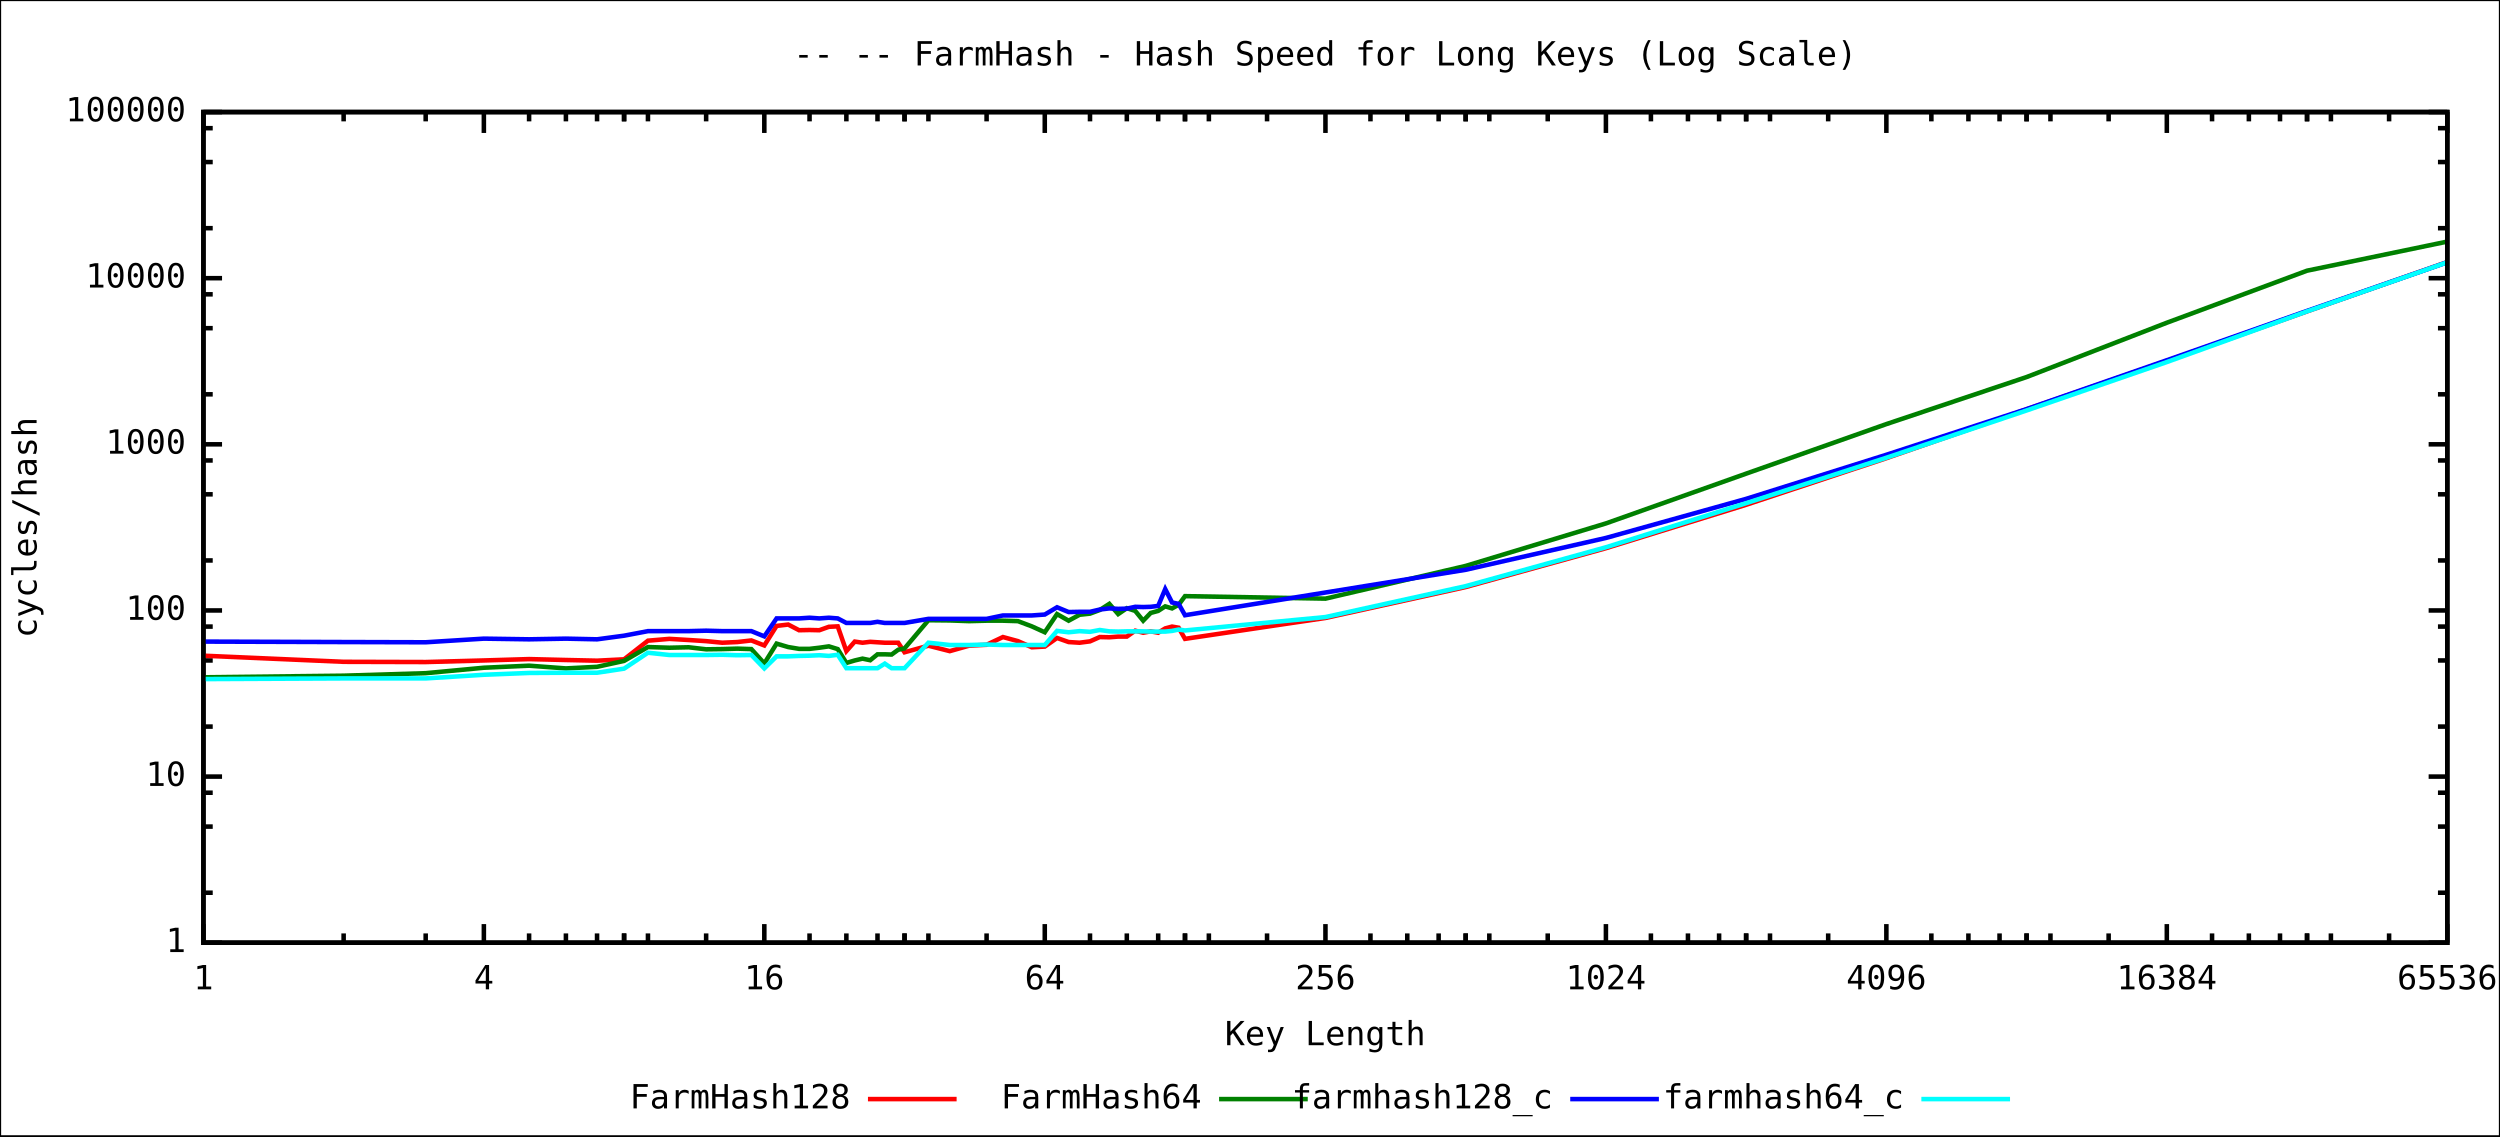
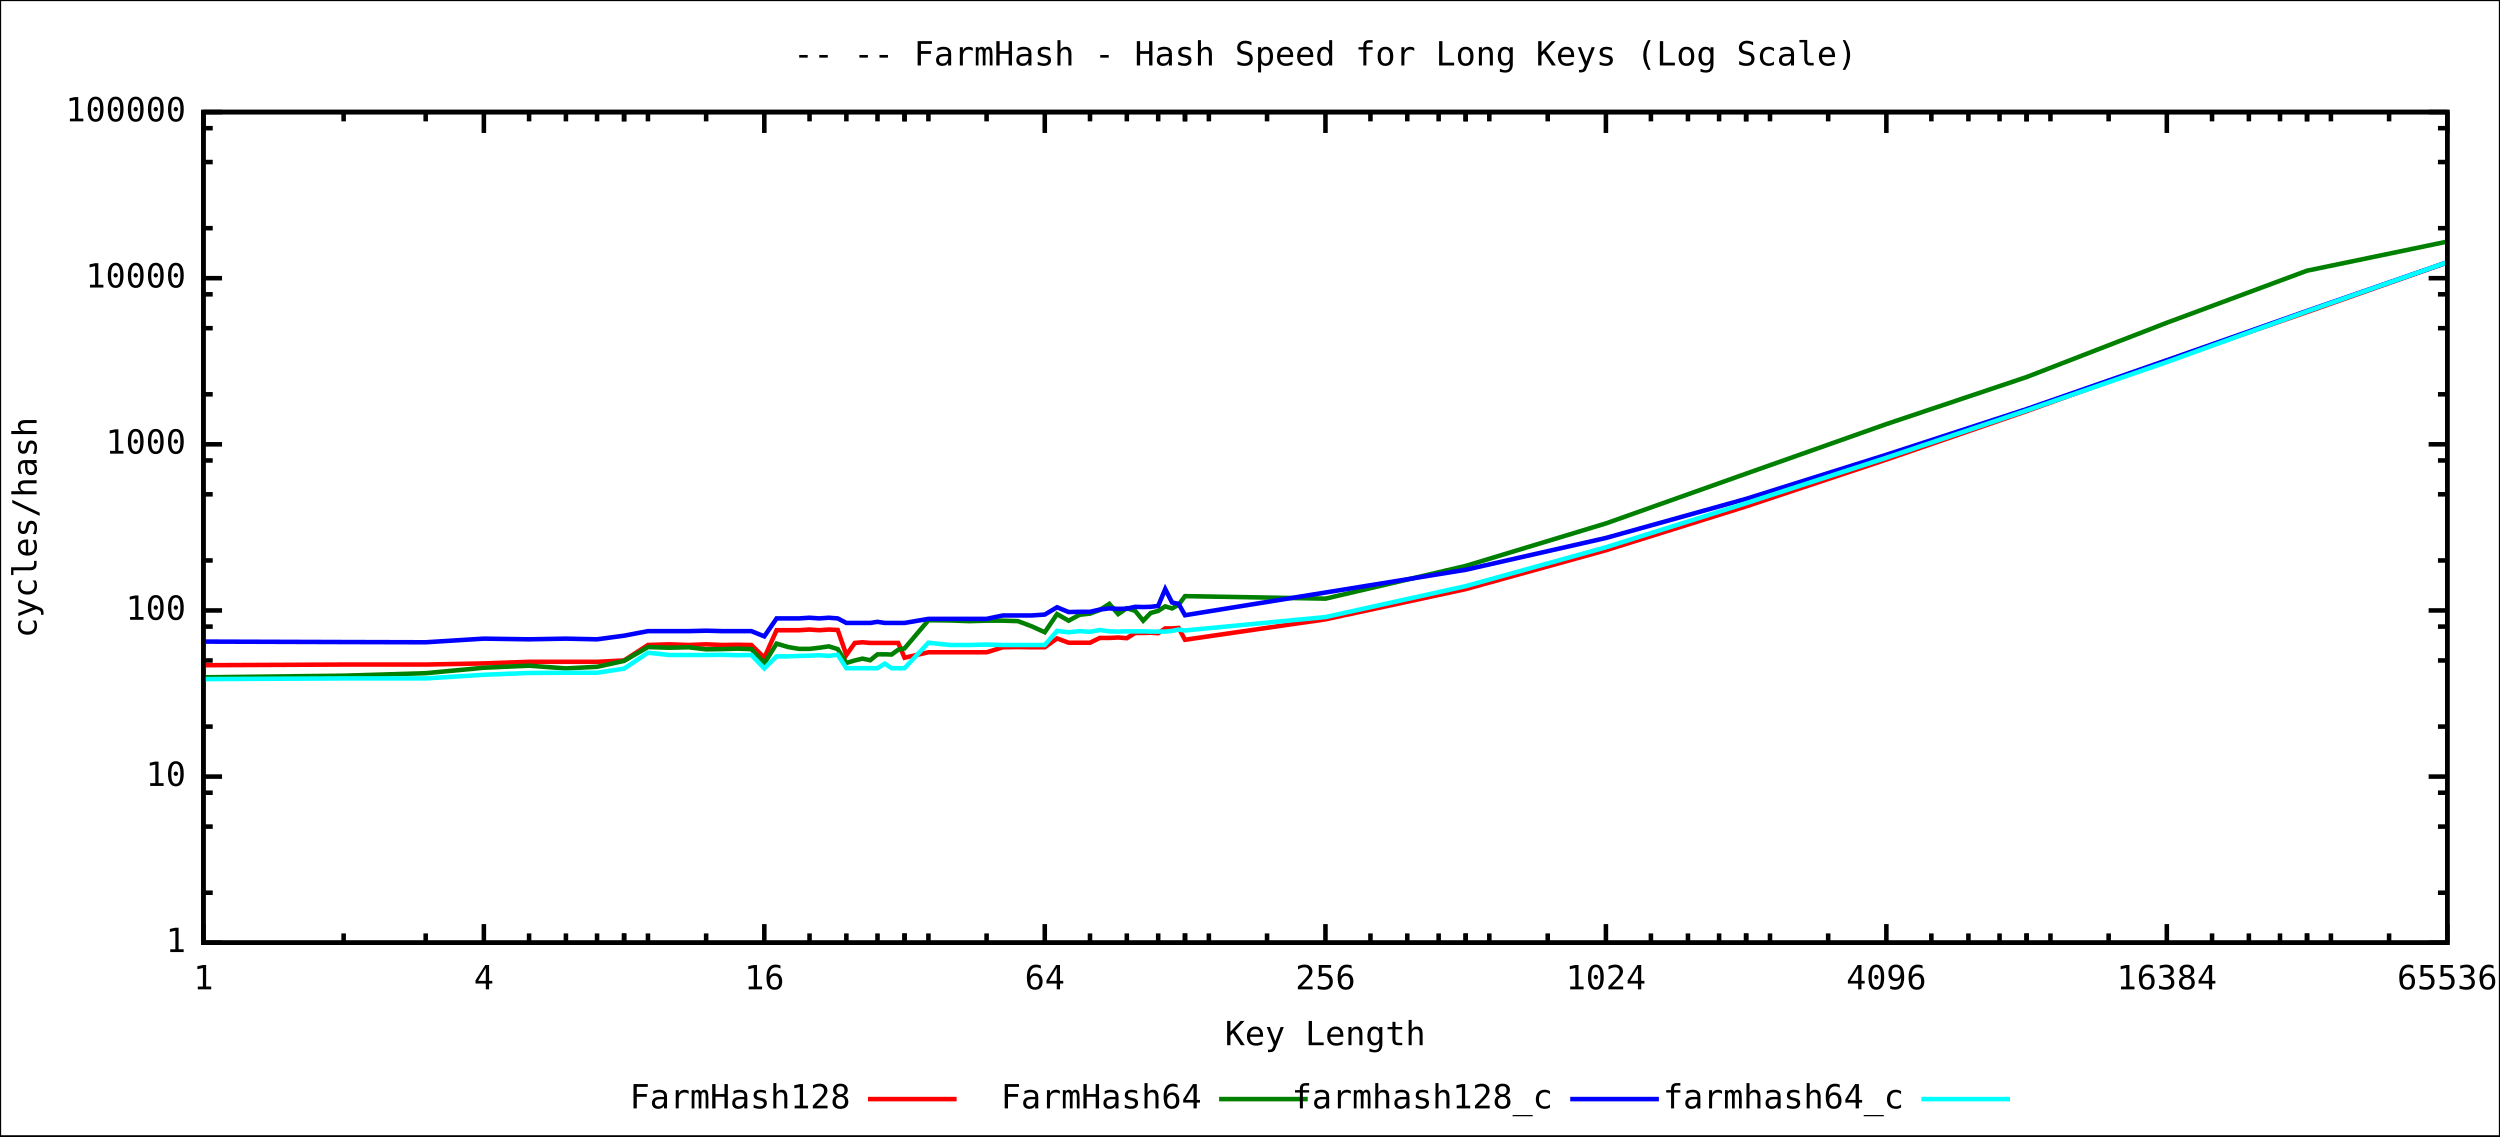
<svg xmlns="http://www.w3.org/2000/svg" xmlns:xlink="http://www.w3.org/1999/xlink" width="1100" height="500" viewBox="0 0 1100 500">
  <rect x="0" y="0" width="1100" height="500" fill="#ffffff" stroke="black" stroke-width="1" />
  <g id="gnuplot_canvas">
    <defs>
      <circle id="gpDot" r="0.5" stroke-width="0.5" />
      <path id="gpPt0" stroke-width="0.244" stroke="currentColor" d="M-1,0 h2 M0,-1 v2" />
      <path id="gpPt1" stroke-width="0.244" stroke="currentColor" d="M-1,-1 L1,1 M1,-1 L-1,1" />
      <path id="gpPt2" stroke-width="0.244" stroke="currentColor" d="M-1,0 L1,0 M0,-1 L0,1 M-1,-1 L1,1 M-1,1 L1,-1" />
      <rect id="gpPt3" stroke-width="0.244" stroke="currentColor" x="-1" y="-1" width="2" height="2" />
      <rect id="gpPt4" stroke-width="0.244" stroke="currentColor" fill="currentColor" x="-1" y="-1" width="2" height="2" />
      <circle id="gpPt5" stroke-width="0.244" stroke="currentColor" cx="0" cy="0" r="1" />
      <use xlink:href="#gpPt5" id="gpPt6" fill="currentColor" stroke="none" />
      <path id="gpPt7" stroke-width="0.244" stroke="currentColor" d="M0,-1.33 L-1.33,0.67 L1.33,0.67 z" />
      <use xlink:href="#gpPt7" id="gpPt8" fill="currentColor" stroke="none" />
      <use xlink:href="#gpPt7" id="gpPt9" stroke="currentColor" transform="rotate(180)" />
      <use xlink:href="#gpPt9" id="gpPt10" fill="currentColor" stroke="none" />
      <use xlink:href="#gpPt3" id="gpPt11" stroke="currentColor" transform="rotate(45)" />
      <use xlink:href="#gpPt11" id="gpPt12" fill="currentColor" stroke="none" />
    </defs>
    <g style="fill:none; color:white; stroke:black; stroke-width:2.00; stroke-linecap:butt; stroke-linejoin:miter">
</g>
    <g style="fill:none; color:black; stroke:currentColor; stroke-width:2.00; stroke-linecap:butt; stroke-linejoin:miter">
      <path stroke="black" d="M89.5,414.8 L97.7,414.8 M1076.8,414.8 L1068.6,414.8  h0.01" />
      <g transform="translate(81.8,418.9)" style="stroke:none; fill:black; font-family:mono; font-size:11.00pt; text-anchor:end">
        <text> 1</text>
      </g>
      <path stroke="black" d="M89.5,392.8 L93.6,392.8 M1076.8,392.8 L1072.7,392.8 M89.5,363.7 L93.6,363.7 M1076.8,363.7 L1072.7,363.7    M89.5,348.8 L93.6,348.8 M1076.8,348.8 L1072.7,348.8 M89.5,341.7 L97.7,341.7 M1076.8,341.7 L1068.6,341.7     h0.01" />
      <g transform="translate(81.8,345.8)" style="stroke:none; fill:black; font-family:mono; font-size:11.00pt; text-anchor:end">
        <text> 10</text>
      </g>
      <path stroke="black" d="M89.5,319.7 L93.6,319.7 M1076.8,319.7 L1072.7,319.7 M89.5,290.6 L93.6,290.6 M1076.8,290.6 L1072.7,290.6    M89.5,275.7 L93.6,275.7 M1076.8,275.7 L1072.7,275.7 M89.5,268.6 L97.7,268.6 M1076.8,268.6 L1068.6,268.6     h0.01" />
      <g transform="translate(81.8,272.7)" style="stroke:none; fill:black; font-family:mono; font-size:11.00pt; text-anchor:end">
        <text> 100</text>
      </g>
      <path stroke="black" d="M89.5,246.6 L93.6,246.6 M1076.8,246.6 L1072.7,246.6 M89.5,217.5 L93.6,217.5 M1076.8,217.5 L1072.7,217.5    M89.5,202.6 L93.6,202.6 M1076.8,202.6 L1072.7,202.6 M89.5,195.5 L97.7,195.5 M1076.8,195.5 L1068.6,195.5     h0.01" />
      <g transform="translate(81.8,199.6)" style="stroke:none; fill:black; font-family:mono; font-size:11.00pt; text-anchor:end">
        <text> 1000</text>
      </g>
      <path stroke="black" d="M89.5,173.5 L93.6,173.5 M1076.8,173.5 L1072.7,173.5 M89.5,144.4 L93.6,144.4 M1076.8,144.4 L1072.7,144.4    M89.5,129.5 L93.6,129.5 M1076.8,129.5 L1072.7,129.5 M89.5,122.4 L97.7,122.4 M1076.8,122.4 L1068.6,122.4     h0.01" />
      <g transform="translate(81.8,126.5)" style="stroke:none; fill:black; font-family:mono; font-size:11.00pt; text-anchor:end">
        <text> 10000</text>
      </g>
      <path stroke="black" d="M89.5,100.4 L93.6,100.4 M1076.8,100.4 L1072.7,100.4 M89.5,71.3 L93.6,71.3 M1076.8,71.3 L1072.7,71.3    M89.5,56.4 L93.6,56.4 M1076.8,56.4 L1072.7,56.4 M89.5,49.3 L97.7,49.3 M1076.8,49.3 L1068.6,49.3     h0.01" />
      <g transform="translate(81.8,53.4)" style="stroke:none; fill:black; font-family:mono; font-size:11.00pt; text-anchor:end">
        <text> 100000</text>
      </g>
      <path stroke="black" d="M89.5,414.8 L89.5,406.6 M89.5,49.3 L89.5,57.5  h0.01" />
      <g transform="translate(89.5,435.3)" style="stroke:none; fill:black; font-family:mono; font-size:11.00pt; text-anchor:middle">
        <text> 1</text>
      </g>
      <path stroke="black" d="M151.2,414.8 L151.2,410.7 M151.2,49.3 L151.2,53.4 M187.3,414.8 L187.3,410.7 M187.3,49.3 L187.3,53.4    M212.9,414.8 L212.9,410.7 M212.9,49.3 L212.9,53.4 M232.8,414.8 L232.8,410.7 M232.8,49.3 L232.8,53.4    M249.0,414.8 L249.0,410.7 M249.0,49.3 L249.0,53.4 M262.7,414.8 L262.7,410.7 M262.7,49.3 L262.7,53.4    M274.6,414.8 L274.6,410.7 M274.6,49.3 L274.6,53.4 M285.1,414.8 L285.1,410.7 M285.1,49.3 L285.1,53.4    M212.9,414.8 L212.9,406.6 M212.9,49.3 L212.9,57.5  h0.01" />
      <g transform="translate(212.9,435.3)" style="stroke:none; fill:black; font-family:mono; font-size:11.00pt; text-anchor:middle">
        <text> 4</text>
      </g>
      <path stroke="black" d="M274.6,414.8 L274.6,410.7 M274.6,49.3 L274.6,53.4 M310.7,414.8 L310.7,410.7 M310.7,49.3 L310.7,53.4    M336.3,414.8 L336.3,410.7 M336.3,49.3 L336.3,53.4 M356.2,414.8 L356.2,410.7 M356.2,49.3 L356.2,53.4    M372.4,414.8 L372.4,410.7 M372.4,49.3 L372.4,53.4 M386.1,414.8 L386.1,410.7 M386.1,49.3 L386.1,53.4    M398.0,414.8 L398.0,410.7 M398.0,49.3 L398.0,53.4 M408.5,414.8 L408.5,410.7 M408.5,49.3 L408.5,53.4    M336.3,414.8 L336.3,406.6 M336.3,49.3 L336.3,57.5  h0.01" />
      <g transform="translate(336.3,435.3)" style="stroke:none; fill:black; font-family:mono; font-size:11.00pt; text-anchor:middle">
        <text> 16</text>
      </g>
      <path stroke="black" d="M398.0,414.8 L398.0,410.7 M398.0,49.3 L398.0,53.4 M434.1,414.8 L434.1,410.7 M434.1,49.3 L434.1,53.4    M459.7,414.8 L459.7,410.7 M459.7,49.3 L459.7,53.4 M479.6,414.8 L479.6,410.7 M479.6,49.3 L479.6,53.4    M495.8,414.8 L495.8,410.7 M495.8,49.3 L495.8,53.4 M509.6,414.8 L509.6,410.7 M509.6,49.3 L509.6,53.4    M521.4,414.8 L521.4,410.7 M521.4,49.3 L521.4,53.4 M531.9,414.8 L531.9,410.7 M531.9,49.3 L531.9,53.4    M459.7,414.8 L459.7,406.6 M459.7,49.3 L459.7,57.5  h0.01" />
      <g transform="translate(459.7,435.3)" style="stroke:none; fill:black; font-family:mono; font-size:11.00pt; text-anchor:middle">
        <text> 64</text>
      </g>
      <path stroke="black" d="M521.4,414.8 L521.4,410.7 M521.4,49.3 L521.4,53.4 M557.5,414.8 L557.5,410.7 M557.5,49.3 L557.5,53.4    M583.2,414.8 L583.2,410.7 M583.2,49.3 L583.2,53.4 M603.0,414.8 L603.0,410.7 M603.0,49.3 L603.0,53.4    M619.2,414.8 L619.2,410.7 M619.2,49.3 L619.2,53.4 M633.0,414.8 L633.0,410.7 M633.0,49.3 L633.0,53.4    M644.9,414.8 L644.9,410.7 M644.9,49.3 L644.9,53.4 M655.3,414.8 L655.3,410.7 M655.3,49.3 L655.3,53.4    M583.2,414.8 L583.2,406.6 M583.2,49.3 L583.2,57.5  h0.01" />
      <g transform="translate(583.2,435.3)" style="stroke:none; fill:black; font-family:mono; font-size:11.00pt; text-anchor:middle">
        <text> 256</text>
      </g>
      <path stroke="black" d="M644.9,414.8 L644.9,410.7 M644.9,49.3 L644.9,53.4 M681.0,414.8 L681.0,410.7 M681.0,49.3 L681.0,53.4    M706.6,414.8 L706.6,410.7 M706.6,49.3 L706.6,53.4 M726.4,414.8 L726.4,410.7 M726.4,49.3 L726.4,53.4    M742.7,414.8 L742.7,410.7 M742.7,49.3 L742.7,53.4 M756.4,414.8 L756.4,410.7 M756.4,49.3 L756.4,53.4    M768.3,414.8 L768.3,410.7 M768.3,49.3 L768.3,53.4 M778.8,414.8 L778.8,410.7 M778.8,49.3 L778.8,53.4    M706.6,414.8 L706.6,406.6 M706.6,49.3 L706.6,57.5  h0.01" />
      <g transform="translate(706.6,435.3)" style="stroke:none; fill:black; font-family:mono; font-size:11.00pt; text-anchor:middle">
        <text> 1024</text>
      </g>
      <path stroke="black" d="M768.3,414.8 L768.3,410.7 M768.3,49.3 L768.3,53.4 M804.4,414.8 L804.4,410.7 M804.4,49.3 L804.4,53.4    M830.0,414.8 L830.0,410.7 M830.0,49.3 L830.0,53.4 M849.8,414.8 L849.8,410.7 M849.8,49.3 L849.8,53.4    M866.1,414.8 L866.1,410.7 M866.1,49.3 L866.1,53.4 M879.8,414.8 L879.8,410.7 M879.8,49.3 L879.8,53.4    M891.7,414.8 L891.7,410.7 M891.7,49.3 L891.7,53.4 M902.2,414.8 L902.2,410.7 M902.2,49.3 L902.2,53.4    M830.0,414.8 L830.0,406.6 M830.0,49.3 L830.0,57.5  h0.01" />
      <g transform="translate(830.0,435.3)" style="stroke:none; fill:black; font-family:mono; font-size:11.00pt; text-anchor:middle">
        <text> 4096</text>
      </g>
      <path stroke="black" d="M891.7,414.8 L891.7,410.7 M891.7,49.3 L891.7,53.4 M927.8,414.8 L927.8,410.7 M927.8,49.3 L927.8,53.4    M953.4,414.8 L953.4,410.7 M953.4,49.3 L953.4,53.4 M973.3,414.8 L973.3,410.7 M973.3,49.3 L973.3,53.4    M989.5,414.8 L989.5,410.7 M989.5,49.3 L989.5,53.4 M1003.2,414.8 L1003.2,410.7 M1003.2,49.3 L1003.2,53.4    M1015.1,414.8 L1015.1,410.7 M1015.1,49.3 L1015.1,53.4 M1025.6,414.8 L1025.6,410.7 M1025.6,49.3 L1025.6,53.4    M953.4,414.8 L953.4,406.6 M953.4,49.3 L953.4,57.5  h0.01" />
      <g transform="translate(953.4,435.3)" style="stroke:none; fill:black; font-family:mono; font-size:11.00pt; text-anchor:middle">
        <text> 16384</text>
      </g>
      <path stroke="black" d="M1015.1,414.8 L1015.1,410.7 M1015.1,49.3 L1015.1,53.4 M1051.2,414.8 L1051.2,410.7 M1051.2,49.3 L1051.2,53.4    M1076.8,414.8 L1076.8,410.7 M1076.8,49.3 L1076.8,53.4 M1076.8,414.8 L1076.8,406.6 M1076.8,49.3 L1076.8,57.5     h0.01" />
      <g transform="translate(1076.8,435.3)" style="stroke:none; fill:black; font-family:mono; font-size:11.00pt; text-anchor:middle">
        <text> 65536</text>
      </g>
      <path stroke="black" d="M89.5,49.3 L89.5,414.8 L1076.8,414.8 L1076.8,49.3 L89.5,49.3 Z  h0.01" />
      <g transform="translate(16.1,232.1) rotate(270)" style="stroke:none; fill:black; font-family:mono; font-size:11.00pt; text-anchor:middle">
        <text>cycles/hash</text>
      </g>
      <g transform="translate(583.1,459.9)" style="stroke:none; fill:black; font-family:mono; font-size:11.00pt; text-anchor:middle">
        <text>Key Length</text>
      </g>
      <g transform="translate(583.1,28.8)" style="stroke:none; fill:black; font-family:mono; font-size:11.00pt; text-anchor:middle">
        <text>
          <a href="FarmHash.short.svg">--</a>
          <a href="FarmHash.medium.svg">--</a> FarmHash - Hash Speed for Long Keys (Log Scale)</text>
      </g>
    </g>
    <g id="FarmHash128">
      <g style="fill:none; color:red; stroke:currentColor; stroke-width:2.00; stroke-linecap:butt; stroke-linejoin:miter">
        <g visibility="visible">
          <g transform="translate(374.2,487.7)" style="stroke:none; fill:black; font-family:mono; font-size:11.00pt; text-anchor:end">
            <text>FarmHash128</text>
          </g>
          <path d="M381.9,483.6 L420.9,483.6  h0.01" />
        </g>
-         <path d="M89.5,288.5 L151.2,291.2 L187.3,291.3 L212.9,290.6 L232.8,290.0 L249.0,290.4 L262.7,290.7 L274.6,290.1    L285.1,281.9 L294.5,281.1 L303.0,281.6 L310.7,282.1 L317.8,282.8 L324.4,282.5 L330.6,281.8 L336.3,284.0    L341.7,275.4 L346.8,274.8 L351.6,277.3 L356.2,277.2 L360.5,277.3 L364.7,275.8 L368.6,275.6 L372.4,286.5    L376.1,282.3 L379.5,282.8 L382.9,282.4 L386.1,282.6 L389.3,282.8 L392.3,282.8 L395.2,282.8 L398.0,287.0    L408.5,284.1 L417.9,286.5 L426.4,284.1 L434.1,283.7 L441.3,280.3 L447.9,282.1 L454.0,284.8 L459.7,284.5    L465.1,280.7 L470.2,282.5 L475.0,282.8 L479.6,282.2 L483.9,280.3 L488.1,280.4 L492.0,280.1 L495.8,280.1    L499.5,277.5 L503.0,278.4 L506.3,277.8 L509.6,278.4 L512.7,276.5 L515.7,275.7 L518.6,276.2 L521.4,281.1    L583.2,271.9 L644.9,258.3 L706.6,241.2 L768.3,222.1 L830.0,201.6 L891.7,180.1 L953.4,158.8 L1015.1,137.0    L1076.8,115.3  h0.01" />
+         <path d="M89.5,292.7 L151.2,292.4 L187.3,292.4 L212.9,291.9 L232.8,291.2 L249.0,291.2 L262.7,291.2 L274.6,290.6    L285.1,283.8 L294.5,283.5 L303.0,283.8 L310.7,283.5 L317.8,283.8 L324.4,283.7 L330.6,283.8 L336.3,289.4    L341.7,277.3 L346.8,277.3 L351.6,277.3 L356.2,277.0 L360.5,277.3 L364.7,277.0 L368.6,277.2 L372.4,288.2    L376.1,282.9 L379.5,282.6 L382.9,282.9 L386.1,282.9 L389.3,282.9 L392.3,282.9 L395.2,282.9 L398.0,289.4    L408.5,287.0 L417.9,287.0 L426.4,287.0 L434.1,287.0 L441.3,284.8 L447.9,284.7 L454.0,284.8 L459.7,284.8    L465.1,280.9 L470.2,282.8 L475.0,282.8 L479.6,282.8 L483.9,280.7 L488.1,280.7 L492.0,280.5 L495.8,280.8    L499.5,278.5 L503.0,278.5 L506.3,278.4 L509.6,278.6 L512.7,276.5 L515.7,276.5 L518.6,276.3 L521.4,281.5    L583.2,272.5 L644.9,259.2 L706.6,242.1 L768.3,222.8 L830.0,202.2 L891.7,180.9 L953.4,158.7 L1015.1,137.3    L1076.8,115.5  h0.01" />
      </g>
    </g>
    <g id="FarmHash64">
      <g style="fill:none; color:green; stroke:currentColor; stroke-width:2.00; stroke-linecap:butt; stroke-linejoin:miter">
        <g visibility="visible">
          <g transform="translate(528.7,487.7)" style="stroke:none; fill:black; font-family:mono; font-size:11.00pt; text-anchor:end">
            <text>FarmHash64</text>
          </g>
          <path d="M536.4,483.6 L575.4,483.6  h0.01" />
        </g>
        <path d="M89.5,298.0 L151.2,297.3 L187.3,296.2 L212.9,293.8 L232.8,292.9 L249.0,294.1 L262.7,293.4 L274.6,290.8    L285.1,284.7 L294.5,285.0 L303.0,284.8 L310.7,285.7 L317.8,285.6 L324.4,285.4 L330.6,285.6 L336.3,291.9    L341.7,283.2 L346.8,284.7 L351.6,285.5 L356.2,285.5 L360.5,285.0 L364.7,284.4 L368.6,285.6 L372.4,291.7    L376.1,290.6 L379.5,289.8 L382.9,290.5 L386.1,287.9 L389.3,287.9 L392.3,288.0 L395.2,285.9 L398.0,285.3    L408.5,272.9 L417.9,273.0 L426.4,273.3 L434.1,273.1 L441.3,273.1 L447.9,273.3 L454.0,275.6 L459.7,278.2    L465.1,270.2 L470.2,273.1 L475.0,270.5 L479.6,270.0 L483.9,268.4 L488.1,265.7 L492.0,270.2 L495.8,267.6    L499.5,268.8 L503.0,273.1 L506.3,269.7 L509.6,268.8 L512.7,266.8 L515.7,267.7 L518.6,266.1 L521.4,262.3    L583.2,263.4 L644.9,249.0 L706.6,230.3 L768.3,208.4 L830.0,186.6 L891.7,165.9 L953.4,142.0 L1015.1,119.1    L1076.8,106.3  h0.01" />
      </g>
    </g>
    <g id="farmhash128_c">
      <g style="fill:none; color:blue; stroke:currentColor; stroke-width:2.00; stroke-linecap:butt; stroke-linejoin:miter">
        <g visibility="visible">
          <g transform="translate(683.2,487.7)" style="stroke:none; fill:black; font-family:mono; font-size:11.00pt; text-anchor:end">
            <text>farmhash128_c</text>
          </g>
          <path d="M690.9,483.6 L729.9,483.6  h0.01" />
        </g>
        <path d="M89.5,282.3 L151.2,282.5 L187.3,282.6 L212.9,281.0 L232.8,281.3 L249.0,281.0 L262.7,281.3 L274.6,279.7    L285.1,277.7 L294.5,277.7 L303.0,277.7 L310.7,277.5 L317.8,277.7 L324.4,277.7 L330.6,277.7 L336.3,280.0    L341.7,272.1 L346.8,272.1 L351.6,272.1 L356.2,271.8 L360.5,272.1 L364.7,271.8 L368.6,272.1 L372.4,274.1    L376.1,274.1 L379.5,274.1 L382.9,274.1 L386.1,273.6 L389.3,274.1 L392.3,274.1 L395.2,274.1 L398.0,274.1    L408.5,272.3 L417.9,272.3 L426.4,272.3 L434.1,272.3 L441.3,270.8 L447.9,270.8 L454.0,270.8 L459.7,270.4    L465.1,267.2 L470.2,269.3 L475.0,269.2 L479.6,269.2 L483.9,268.2 L488.1,267.7 L492.0,267.9 L495.8,267.8    L499.5,267.0 L503.0,267.1 L506.3,267.0 L509.6,266.6 L512.7,259.2 L515.7,265.1 L518.6,265.7 L521.4,270.7    L583.2,260.7 L644.9,250.7 L706.6,236.7 L768.3,219.5 L830.0,200.1 L891.7,180.0 L953.4,158.5 L1015.1,136.8    L1076.8,115.4  h0.01" />
      </g>
    </g>
    <g id="farmhash64_c">
      <g style="fill:none; color:cyan; stroke:currentColor; stroke-width:2.00; stroke-linecap:butt; stroke-linejoin:miter">
        <g visibility="visible">
          <g transform="translate(837.7,487.7)" style="stroke:none; fill:black; font-family:mono; font-size:11.00pt; text-anchor:end">
            <text>farmhash64_c</text>
          </g>
          <path d="M845.4,483.6 L884.4,483.6  h0.01" />
        </g>
        <path d="M89.5,298.8 L151.2,298.5 L187.3,298.5 L212.9,296.9 L232.8,296.1 L249.0,296.0 L262.7,296.0 L274.6,294.2    L285.1,287.2 L294.5,288.2 L303.0,288.2 L310.7,288.2 L317.8,288.1 L324.4,288.3 L330.6,288.2 L336.3,294.1    L341.7,288.8 L346.8,288.8 L351.6,288.6 L356.2,288.5 L360.5,288.3 L364.7,288.6 L368.6,288.1 L372.4,294.0    L376.1,294.0 L379.5,294.0 L382.9,294.0 L386.1,294.0 L389.3,292.0 L392.3,294.0 L395.2,294.0 L398.0,294.0    L408.5,282.8 L417.9,283.8 L426.4,283.8 L434.1,283.6 L441.3,283.8 L447.9,283.8 L454.0,283.8 L459.7,283.8    L465.1,277.6 L470.2,278.2 L475.0,277.7 L479.6,278.0 L483.9,277.2 L488.1,277.8 L492.0,277.9 L495.8,277.8    L499.5,277.8 L503.0,277.8 L506.3,277.9 L509.6,277.9 L512.7,277.9 L515.7,277.6 L518.6,277.0 L521.4,277.4    L583.2,271.5 L644.9,257.9 L706.6,240.8 L768.3,221.4 L830.0,201.4 L891.7,180.6 L953.4,159.3 L1015.1,137.0    L1076.8,115.4  h0.01" />
      </g>
    </g>
    <g style="fill:none; color:black; stroke:currentColor; stroke-width:2.00; stroke-linecap:butt; stroke-linejoin:miter">
      <path stroke="black" d="M89.5,49.3 L89.5,414.8 L1076.8,414.8 L1076.8,49.3 L89.5,49.3 Z  h0.01" />
    </g>
  </g>
  <text id="coord_text" text-anchor="start" pointer-events="none" font-size="12" font-family="Arial" visibility="hidden"> </text>
</svg>
